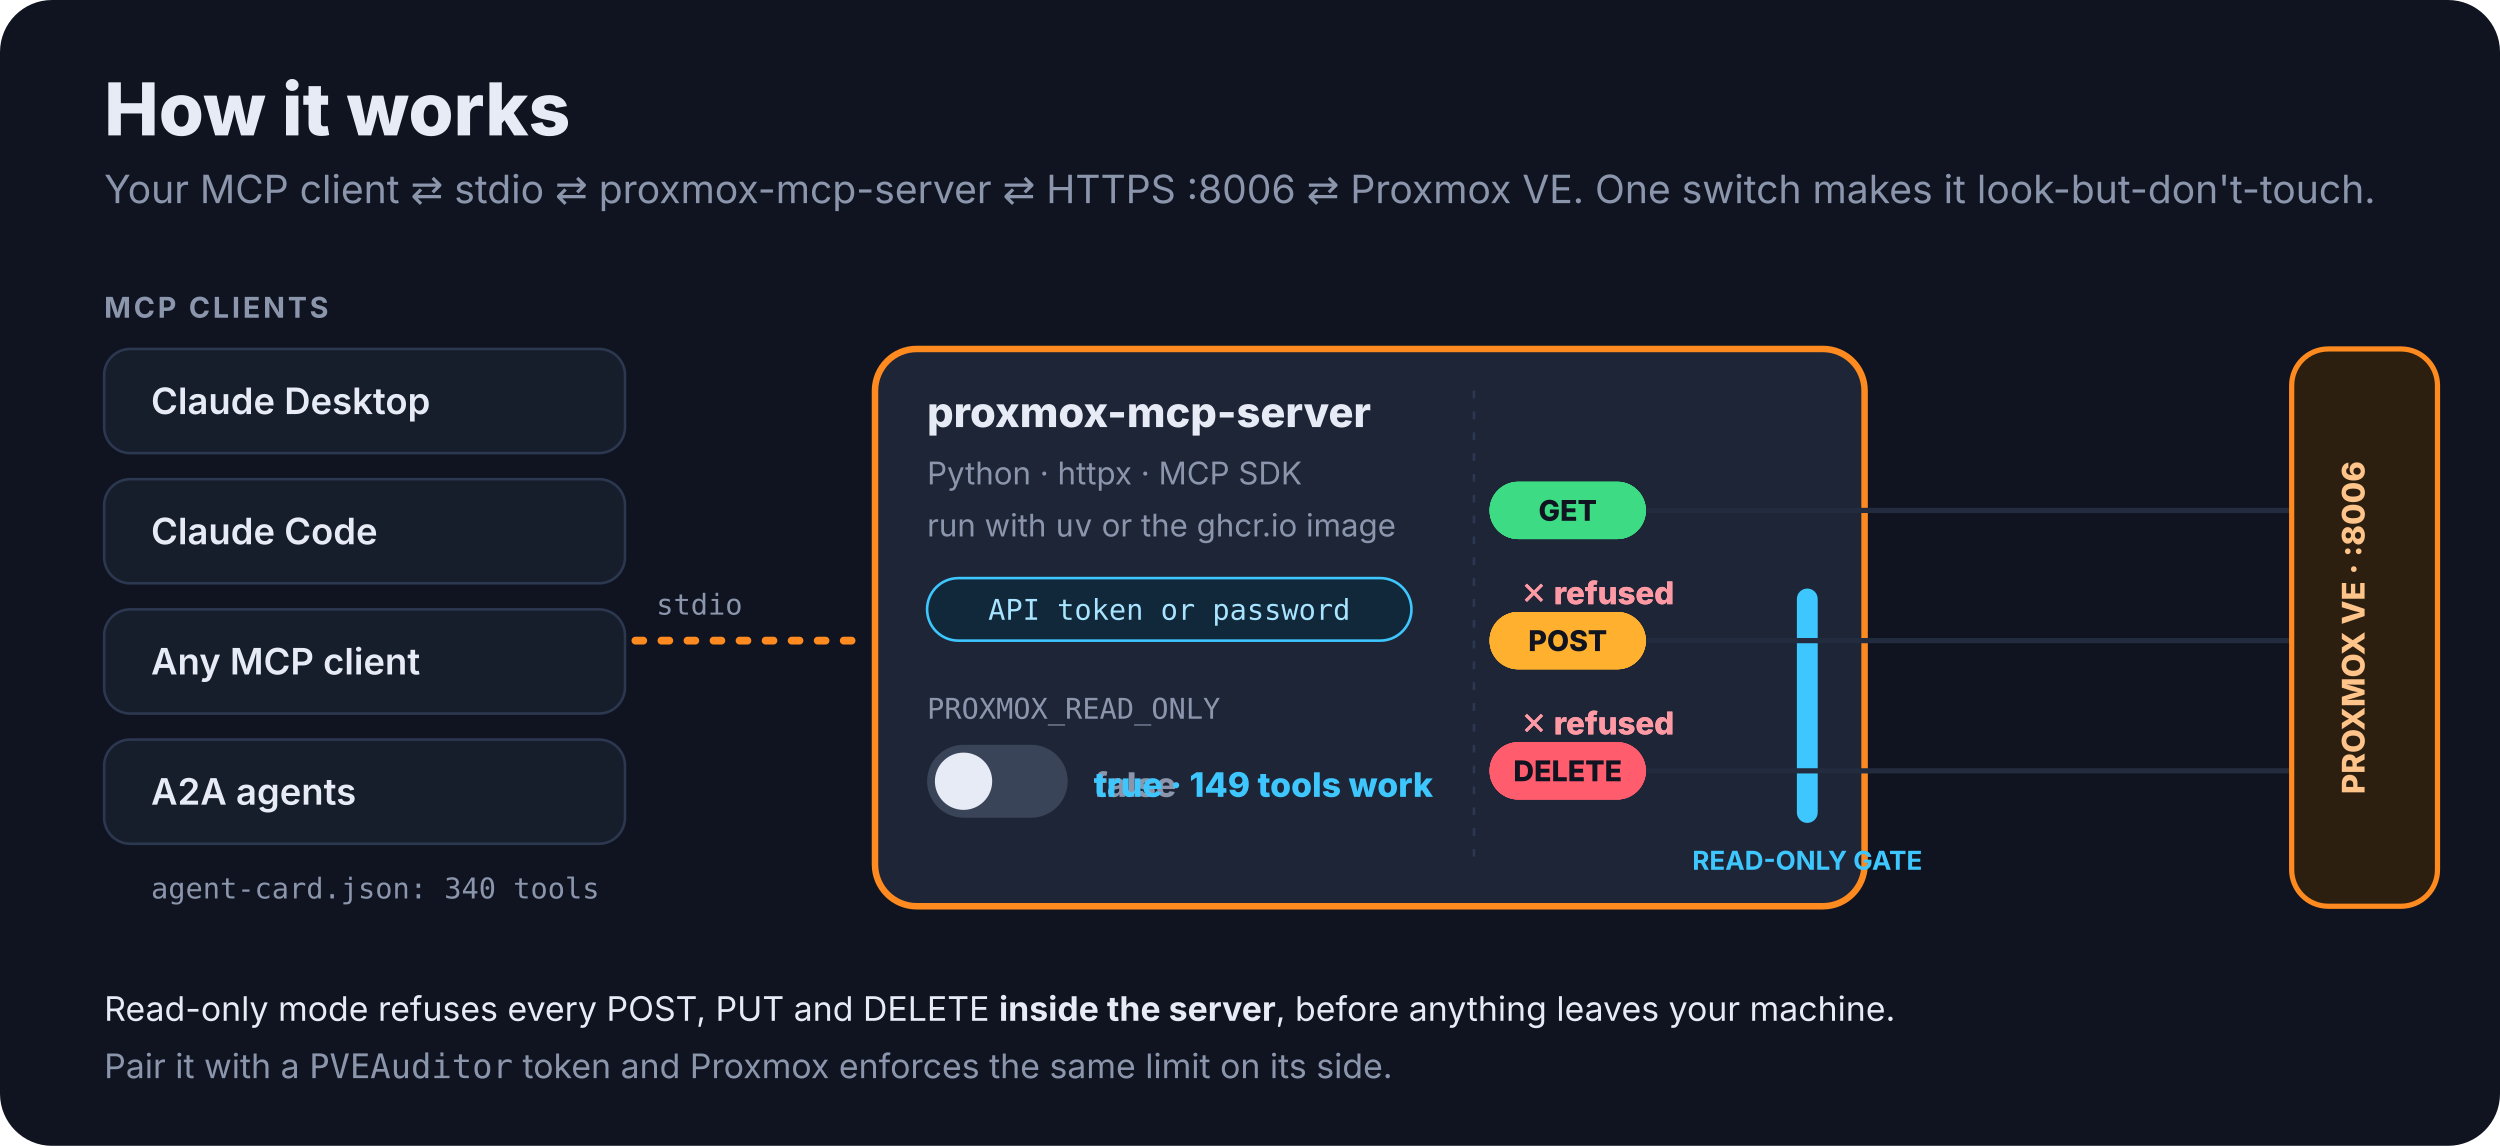
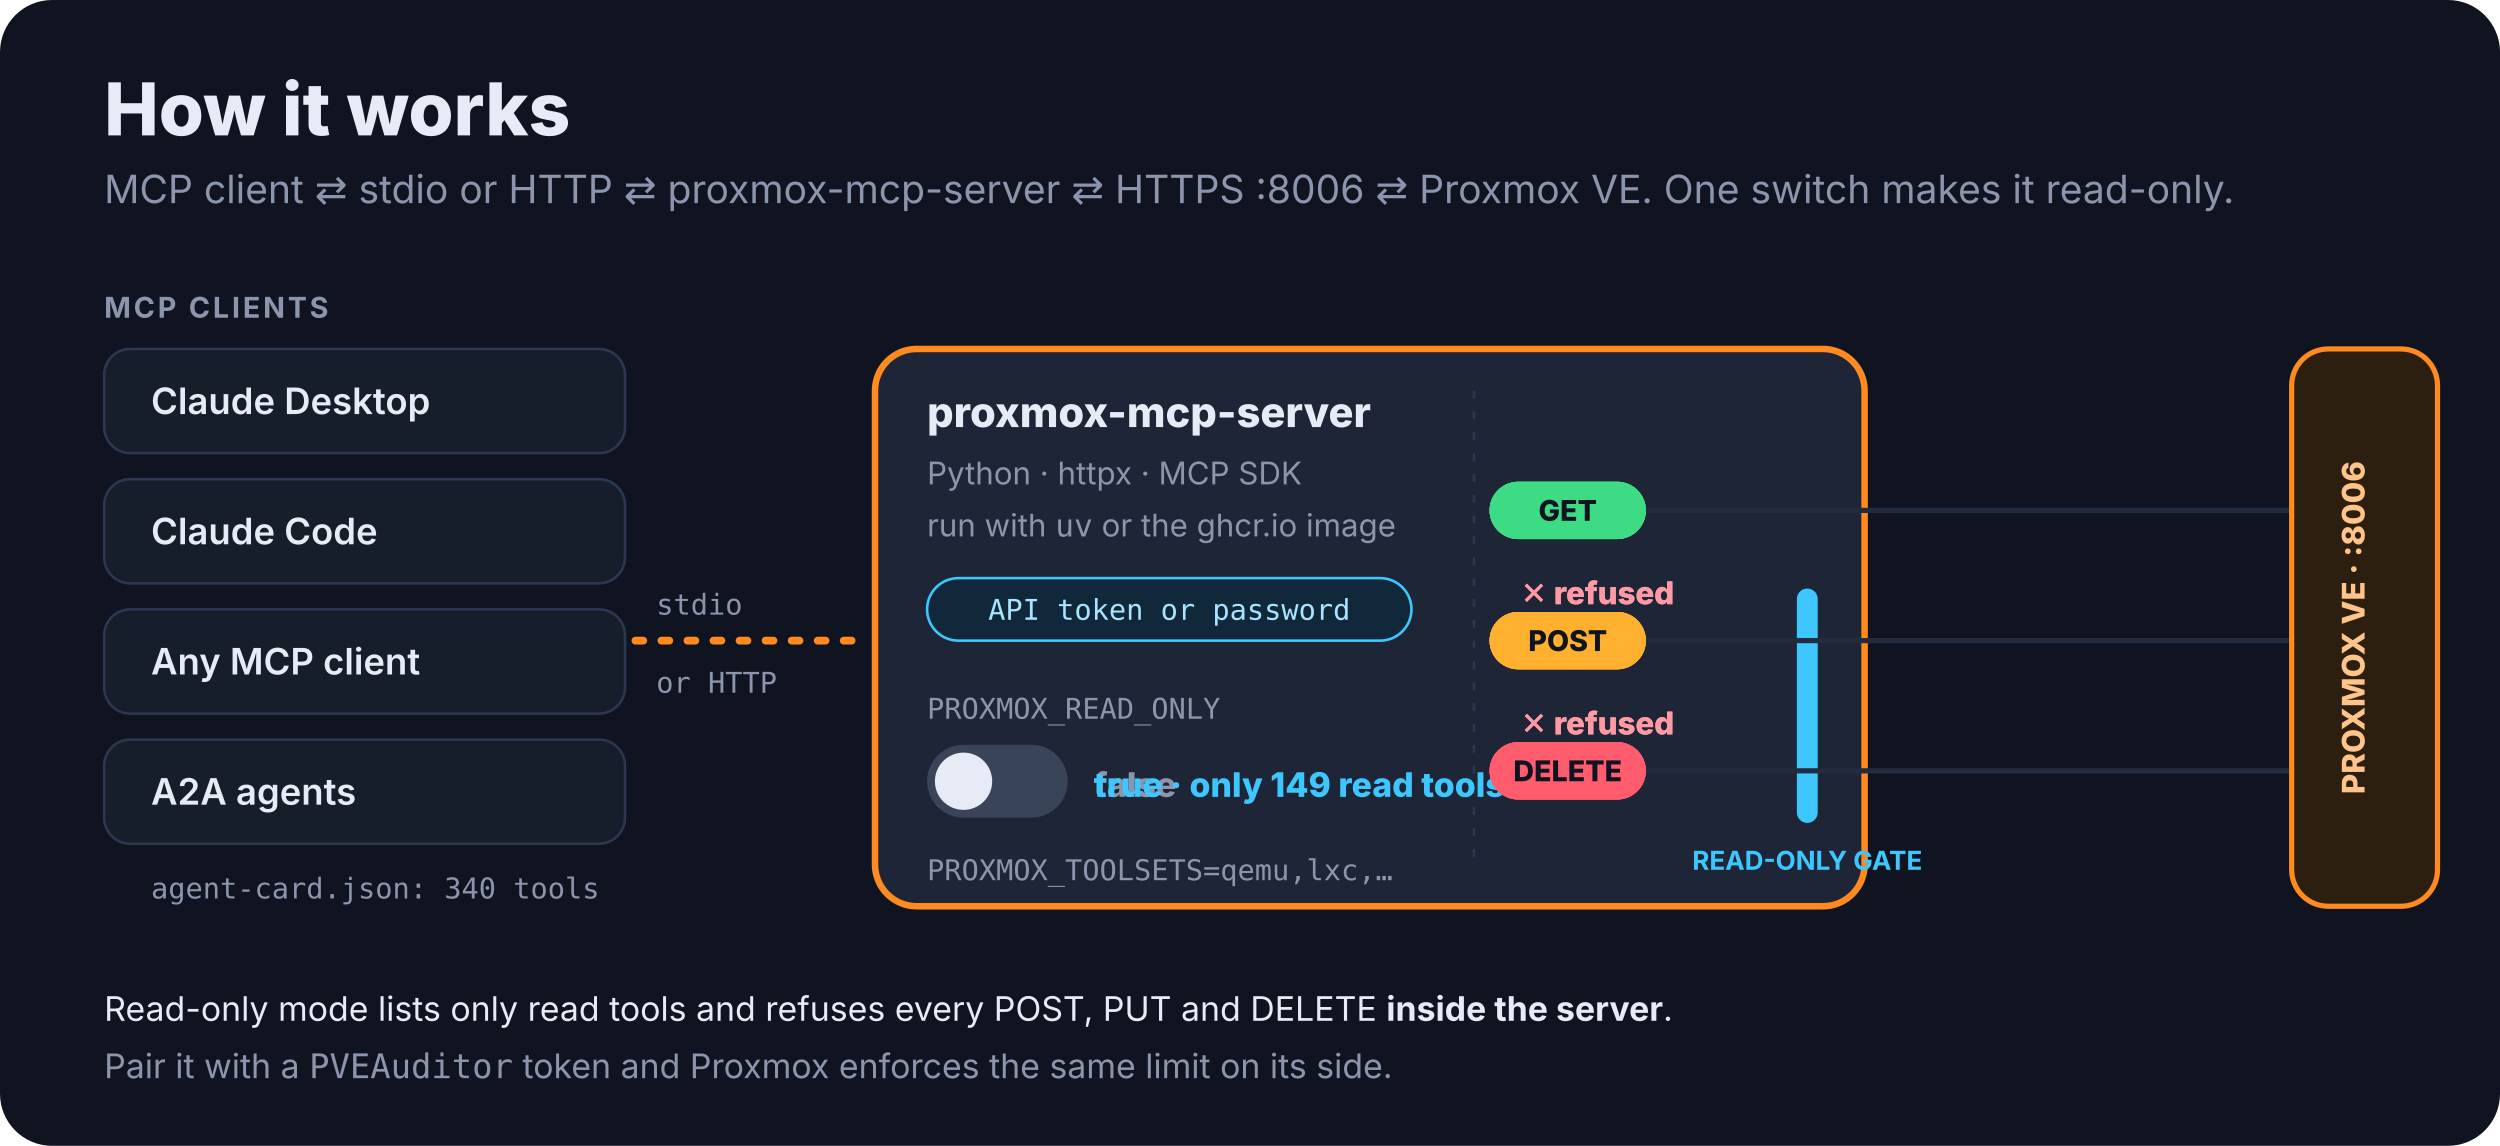
<svg xmlns="http://www.w3.org/2000/svg" viewBox="0 0 960 440" width="960" height="440" role="img" aria-labelledby="t d">
  <style>
    text { font-family: ui-sans-serif, system-ui, -apple-system, "Segoe UI", sans-serif; fill: #e6ebf5; }
    .muted { fill: #8b96ad; }
    .mono { font-family: ui-monospace, SFMono-Regular, Menlo, monospace; }
    @keyframes gA0 { 0%,3.33% { transform: translateX(0); opacity: 0; } 4.17% { opacity: 1; } 16.67% { transform: translateX(300px); opacity: 1; } 18.33%,100% { transform: translateX(300px); opacity: 0; } } .gA0 { animation: gA0 12.0s infinite; }
    @keyframes pA0 { 0%,6.67% { transform: translateX(0); opacity: 0; } 7.50% { opacity: 1; } 20.00% { transform: translateX(300px); opacity: 1; } 21.67%,100% { transform: translateX(300px); opacity: 0; } } .pA0 { animation: pA0 12.0s infinite; }
    @keyframes dA0 { 0%,10.00% { transform: translateX(0); opacity: 0; } 10.83% { opacity: 1; } 23.33% { transform: translateX(300px); opacity: 1; } 25.00%,100% { transform: translateX(300px); opacity: 0; } } .dA0 { animation: dA0 12.0s infinite; }
    @keyframes gB0 { 0%,53.33% { transform: translateX(0); opacity: 0; } 54.17% { opacity: 1; } 66.67% { transform: translateX(300px); opacity: 1; } 68.33%,100% { transform: translateX(300px); opacity: 0; } } .gB0 { animation: gB0 12.0s infinite; }
    @keyframes pB0 { 0%,56.67% { transform: translateX(0); opacity: 0; } 57.50% { opacity: 1; } 70.00% { transform: translateX(54px); opacity: 1; } 71.67%,100% { transform: translateX(54px); opacity: 0; } } .pB0 { animation: pB0 12.0s infinite; }
    @keyframes dB0 { 0%,60.00% { transform: translateX(0); opacity: 0; } 60.83% { opacity: 1; } 73.33% { transform: translateX(54px); opacity: 1; } 75.00%,100% { transform: translateX(54px); opacity: 0; } } .dB0 { animation: dB0 12.0s infinite; }
    @keyframes gA1 { 0%,21.67% { transform: translateX(0); opacity: 0; } 22.50% { opacity: 1; } 35.00% { transform: translateX(300px); opacity: 1; } 36.67%,100% { transform: translateX(300px); opacity: 0; } } .gA1 { animation: gA1 12.0s infinite; }
    @keyframes pA1 { 0%,25.00% { transform: translateX(0); opacity: 0; } 25.83% { opacity: 1; } 38.33% { transform: translateX(300px); opacity: 1; } 40.00%,100% { transform: translateX(300px); opacity: 0; } } .pA1 { animation: pA1 12.0s infinite; }
    @keyframes dA1 { 0%,28.33% { transform: translateX(0); opacity: 0; } 29.17% { opacity: 1; } 41.67% { transform: translateX(300px); opacity: 1; } 43.33%,100% { transform: translateX(300px); opacity: 0; } } .dA1 { animation: dA1 12.0s infinite; }
    @keyframes gB1 { 0%,71.67% { transform: translateX(0); opacity: 0; } 72.50% { opacity: 1; } 85.00% { transform: translateX(300px); opacity: 1; } 86.67%,100% { transform: translateX(300px); opacity: 0; } } .gB1 { animation: gB1 12.0s infinite; }
    @keyframes pB1 { 0%,75.00% { transform: translateX(0); opacity: 0; } 75.83% { opacity: 1; } 88.33% { transform: translateX(54px); opacity: 1; } 90.00%,100% { transform: translateX(54px); opacity: 0; } } .pB1 { animation: pB1 12.0s infinite; }
    @keyframes dB1 { 0%,78.33% { transform: translateX(0); opacity: 0; } 79.17% { opacity: 1; } 91.67% { transform: translateX(54px); opacity: 1; } 93.33%,100% { transform: translateX(54px); opacity: 0; } } .dB1 { animation: dB1 12.0s infinite; }
    @keyframes offlab { 0%,0.00% { opacity: 0; } 2.08%,47.92% { opacity: 1; } 50.00%,100% { opacity: 0; } } .offlab { animation: offlab 12.0s infinite; }
    @keyframes onlab { 0%,50.00% { opacity: 0; } 52.08%,97.92% { opacity: 1; } 100.00%,100% { opacity: 0; } } .onlab { animation: onlab 12.0s infinite; }
    @keyframes xp0 { 0%,70.00% { opacity: 0; } 72.08%,76.25% { opacity: 1; } 78.33%,100% { opacity: 0; } } .xp0 { animation: xp0 12.0s infinite; }
    @keyframes xd0 { 0%,73.33% { opacity: 0; } 75.42%,79.58% { opacity: 1; } 81.67%,100% { opacity: 0; } } .xd0 { animation: xd0 12.0s infinite; }
    @keyframes xp1 { 0%,88.33% { opacity: 0; } 90.42%,94.58% { opacity: 1; } 96.67%,100% { opacity: 0; } } .xp1 { animation: xp1 12.0s infinite; }
    @keyframes xd1 { 0%,91.67% { opacity: 0; } 93.75%,97.92% { opacity: 1; } 100.00%,100% { opacity: 0; } } .xd1 { animation: xd1 12.0s infinite; }
    @keyframes knob { 0%,48.33% { transform: translateX(0); } 50.83%,98.33% { transform: translateX(26px); } 100% { transform: translateX(0); } } .knob { animation: knob 12.0s infinite; }
    @keyframes track { 0%,48.33% { fill: #3a4459; } 50.83%,98.33% { fill: #3ec7ff; } 100% { fill: #3a4459; } } .track { animation: track 12.0s infinite; }
    @keyframes gate { 0%,48.33% { opacity: .15; } 50.83%,98.33% { opacity: 1; } 100% { opacity: .15; } } .gate { animation: gate 12.0s infinite; }
    @media (prefers-reduced-motion: reduce) { * { animation: none !important; } .onlab, [class^="x"] { opacity: 0; } }
  </style>
  <rect width="960" height="440" rx="20" fill="#0f1420" />
  <text x="40" y="52" font-size="28" font-weight="800">How it works</text>
-   <text x="40" y="78" font-size="15" class="muted">Your MCP client ⇄ stdio ⇄ proxmox-mcp-server ⇄ HTTPS :8006 ⇄ Proxmox VE. One switch makes it look-but-don't-touch.</text>
+   <text x="40" y="78" font-size="15" class="muted">MCP client ⇄ stdio or HTTP ⇄ proxmox-mcp-server ⇄ HTTPS :8006 ⇄ Proxmox VE. One switch makes it read-only.</text>
  <text x="40" y="122" font-size="11" font-weight="700" class="muted" letter-spacing=".1em">MCP CLIENTS</text>
  <rect x="40" y="134" width="200" height="40" rx="10" fill="#161d2b" stroke="#2c3750" />
  <text x="58" y="159" font-size="14" font-weight="600">Claude Desktop</text>
  <rect x="40" y="184" width="200" height="40" rx="10" fill="#161d2b" stroke="#2c3750" />
  <text x="58" y="209" font-size="14" font-weight="600">Claude Code</text>
  <rect x="40" y="234" width="200" height="40" rx="10" fill="#161d2b" stroke="#2c3750" />
  <text x="58" y="259" font-size="14" font-weight="600">Any MCP client</text>
  <rect x="40" y="284" width="200" height="40" rx="10" fill="#161d2b" stroke="#2c3750" />
  <text x="58" y="309" font-size="14" font-weight="600">A2A agents</text>
  <text x="58" y="345" font-size="11" class="muted mono">agent-card.json: 340 tools</text>
  <path d="M244 246 H330" stroke="#ff8a1f" stroke-width="3" stroke-dasharray="3 7" stroke-linecap="round" />
  <text x="252" y="236" font-size="11" class="muted mono">stdio</text>
+   <text x="252" y="266" font-size="11" class="muted mono">or HTTP</text>
  <rect x="336" y="134" width="380" height="214" rx="16" fill="#1d2536" stroke="#ff8a1f" stroke-width="2.5" />
  <line x1="566" y1="150" x2="566" y2="332" stroke="#2c3750" stroke-dasharray="3 5" />
  <text x="356" y="164" font-size="16" font-weight="800">proxmox-mcp-server</text>
  <text x="356" y="186" font-size="12" class="muted">Python · httpx · MCP SDK</text>
  <text x="356" y="206" font-size="12" class="muted">run with <tspan class="mono">uv</tspan> or the ghcr.io image</text>
  <rect x="356" y="222" width="186" height="24" rx="12" fill="#10283a" stroke="#3ec7ff" />
  <text x="449" y="238" text-anchor="middle" font-size="11" class="mono" style="fill:#a8e4ff">API token or password</text>
  <text x="356" y="276" font-size="11" class="mono muted">PROXMOX_READ_ONLY</text>
  <g transform="translate(356 286)">
    <rect class="track" width="54" height="28" rx="14" fill="#3a4459" />
    <g class="knob">
      <circle cx="14" cy="14" r="11" fill="#e6ebf5" />
    </g>
  </g>
  <g class="offlab">
    <text x="420" y="306" font-size="13" font-weight="800" class="muted">false</text>
  </g>
  <g class="onlab">
-     <text x="420" y="306" font-size="13" font-weight="800" style="fill:#3ec7ff">true · 149 tools work</text>
+     <text x="420" y="306" font-size="13" font-weight="800" style="fill:#3ec7ff">true · only 149 read tools</text>
  </g>
+   <text x="356" y="338" font-size="11" class="mono muted">PROXMOX_TOOLSETS=qemu,lxc,…</text>
  <g class="gate">
    <rect x="690" y="226" width="8" height="90" rx="4" fill="#3ec7ff" />
    <text x="694" y="334" text-anchor="middle" font-size="10" font-weight="700" style="fill:#3ec7ff">READ-ONLY GATE</text>
  </g>
  <line x1="572" y1="196" x2="900" y2="196" stroke="#232c3f" stroke-width="2" />
  <line x1="572" y1="246" x2="900" y2="246" stroke="#232c3f" stroke-width="2" />
  <line x1="572" y1="296" x2="900" y2="296" stroke="#232c3f" stroke-width="2" />
  <g class="gA0">
    <rect x="572" y="185" width="60" height="22" rx="11" fill="#3ddc84" />
    <text x="602" y="200" text-anchor="middle" font-size="11" font-weight="800" style="fill:#0f1420">GET</text>
  </g>
  <g class="pA0">
    <rect x="572" y="235" width="60" height="22" rx="11" fill="#ffb02e" />
    <text x="602" y="250" text-anchor="middle" font-size="11" font-weight="800" style="fill:#0f1420">POST</text>
  </g>
  <g class="dA0">
    <rect x="572" y="285" width="60" height="22" rx="11" fill="#ff5c6e" />
    <text x="602" y="300" text-anchor="middle" font-size="11" font-weight="800" style="fill:#0f1420">DELETE</text>
  </g>
  <g class="gB0">
    <rect x="572" y="185" width="60" height="22" rx="11" fill="#3ddc84" />
    <text x="602" y="200" text-anchor="middle" font-size="11" font-weight="800" style="fill:#0f1420">GET</text>
  </g>
  <g class="pB0">
    <rect x="572" y="235" width="60" height="22" rx="11" fill="#ffb02e" />
    <text x="602" y="250" text-anchor="middle" font-size="11" font-weight="800" style="fill:#0f1420">POST</text>
  </g>
  <g class="dB0">
    <rect x="572" y="285" width="60" height="22" rx="11" fill="#ff5c6e" />
    <text x="602" y="300" text-anchor="middle" font-size="11" font-weight="800" style="fill:#0f1420">DELETE</text>
  </g>
  <g class="gA1">
    <rect x="572" y="185" width="60" height="22" rx="11" fill="#3ddc84" />
    <text x="602" y="200" text-anchor="middle" font-size="11" font-weight="800" style="fill:#0f1420">GET</text>
  </g>
  <g class="pA1">
    <rect x="572" y="235" width="60" height="22" rx="11" fill="#ffb02e" />
    <text x="602" y="250" text-anchor="middle" font-size="11" font-weight="800" style="fill:#0f1420">POST</text>
  </g>
  <g class="dA1">
    <rect x="572" y="285" width="60" height="22" rx="11" fill="#ff5c6e" />
    <text x="602" y="300" text-anchor="middle" font-size="11" font-weight="800" style="fill:#0f1420">DELETE</text>
  </g>
  <g class="gB1">
    <rect x="572" y="185" width="60" height="22" rx="11" fill="#3ddc84" />
    <text x="602" y="200" text-anchor="middle" font-size="11" font-weight="800" style="fill:#0f1420">GET</text>
  </g>
  <g class="pB1">
    <rect x="572" y="235" width="60" height="22" rx="11" fill="#ffb02e" />
    <text x="602" y="250" text-anchor="middle" font-size="11" font-weight="800" style="fill:#0f1420">POST</text>
  </g>
  <g class="dB1">
    <rect x="572" y="285" width="60" height="22" rx="11" fill="#ff5c6e" />
    <text x="602" y="300" text-anchor="middle" font-size="11" font-weight="800" style="fill:#0f1420">DELETE</text>
  </g>
  <g class="xp0">
    <text x="584" y="232" font-size="12" font-weight="800" style="fill:#ff9aa5">✕ refused</text>
  </g>
  <g class="xd0">
    <text x="584" y="282" font-size="12" font-weight="800" style="fill:#ff9aa5">✕ refused</text>
  </g>
  <g class="xp1">
    <text x="584" y="232" font-size="12" font-weight="800" style="fill:#ff9aa5">✕ refused</text>
  </g>
  <g class="xd1">
    <text x="584" y="282" font-size="12" font-weight="800" style="fill:#ff9aa5">✕ refused</text>
  </g>
  <rect x="880" y="134" width="56" height="214" rx="14" fill="#2d1f10" stroke="#ff8a1f" stroke-width="2" />
  <text x="908" y="241" text-anchor="middle" font-size="12" font-weight="800" transform="rotate(-90 908 241)" style="fill:#ffc48a">PROXMOX VE · :8006</text>
-   <text x="40" y="392" font-size="13">Read-only mode refuses every POST, PUT and DELETE <tspan font-weight="700">inside the server</tspan>, before anything leaves your machine.</text>
+   <text x="40" y="392" font-size="13">Read-only mode lists only read tools and refuses every POST, PUT and DELETE <tspan font-weight="700">inside the server</tspan>.</text>
  <text x="40" y="414" font-size="13" class="muted">Pair it with a <tspan class="mono">PVEAuditor</tspan> token and Proxmox enforces the same limit on its side.</text>
</svg>
